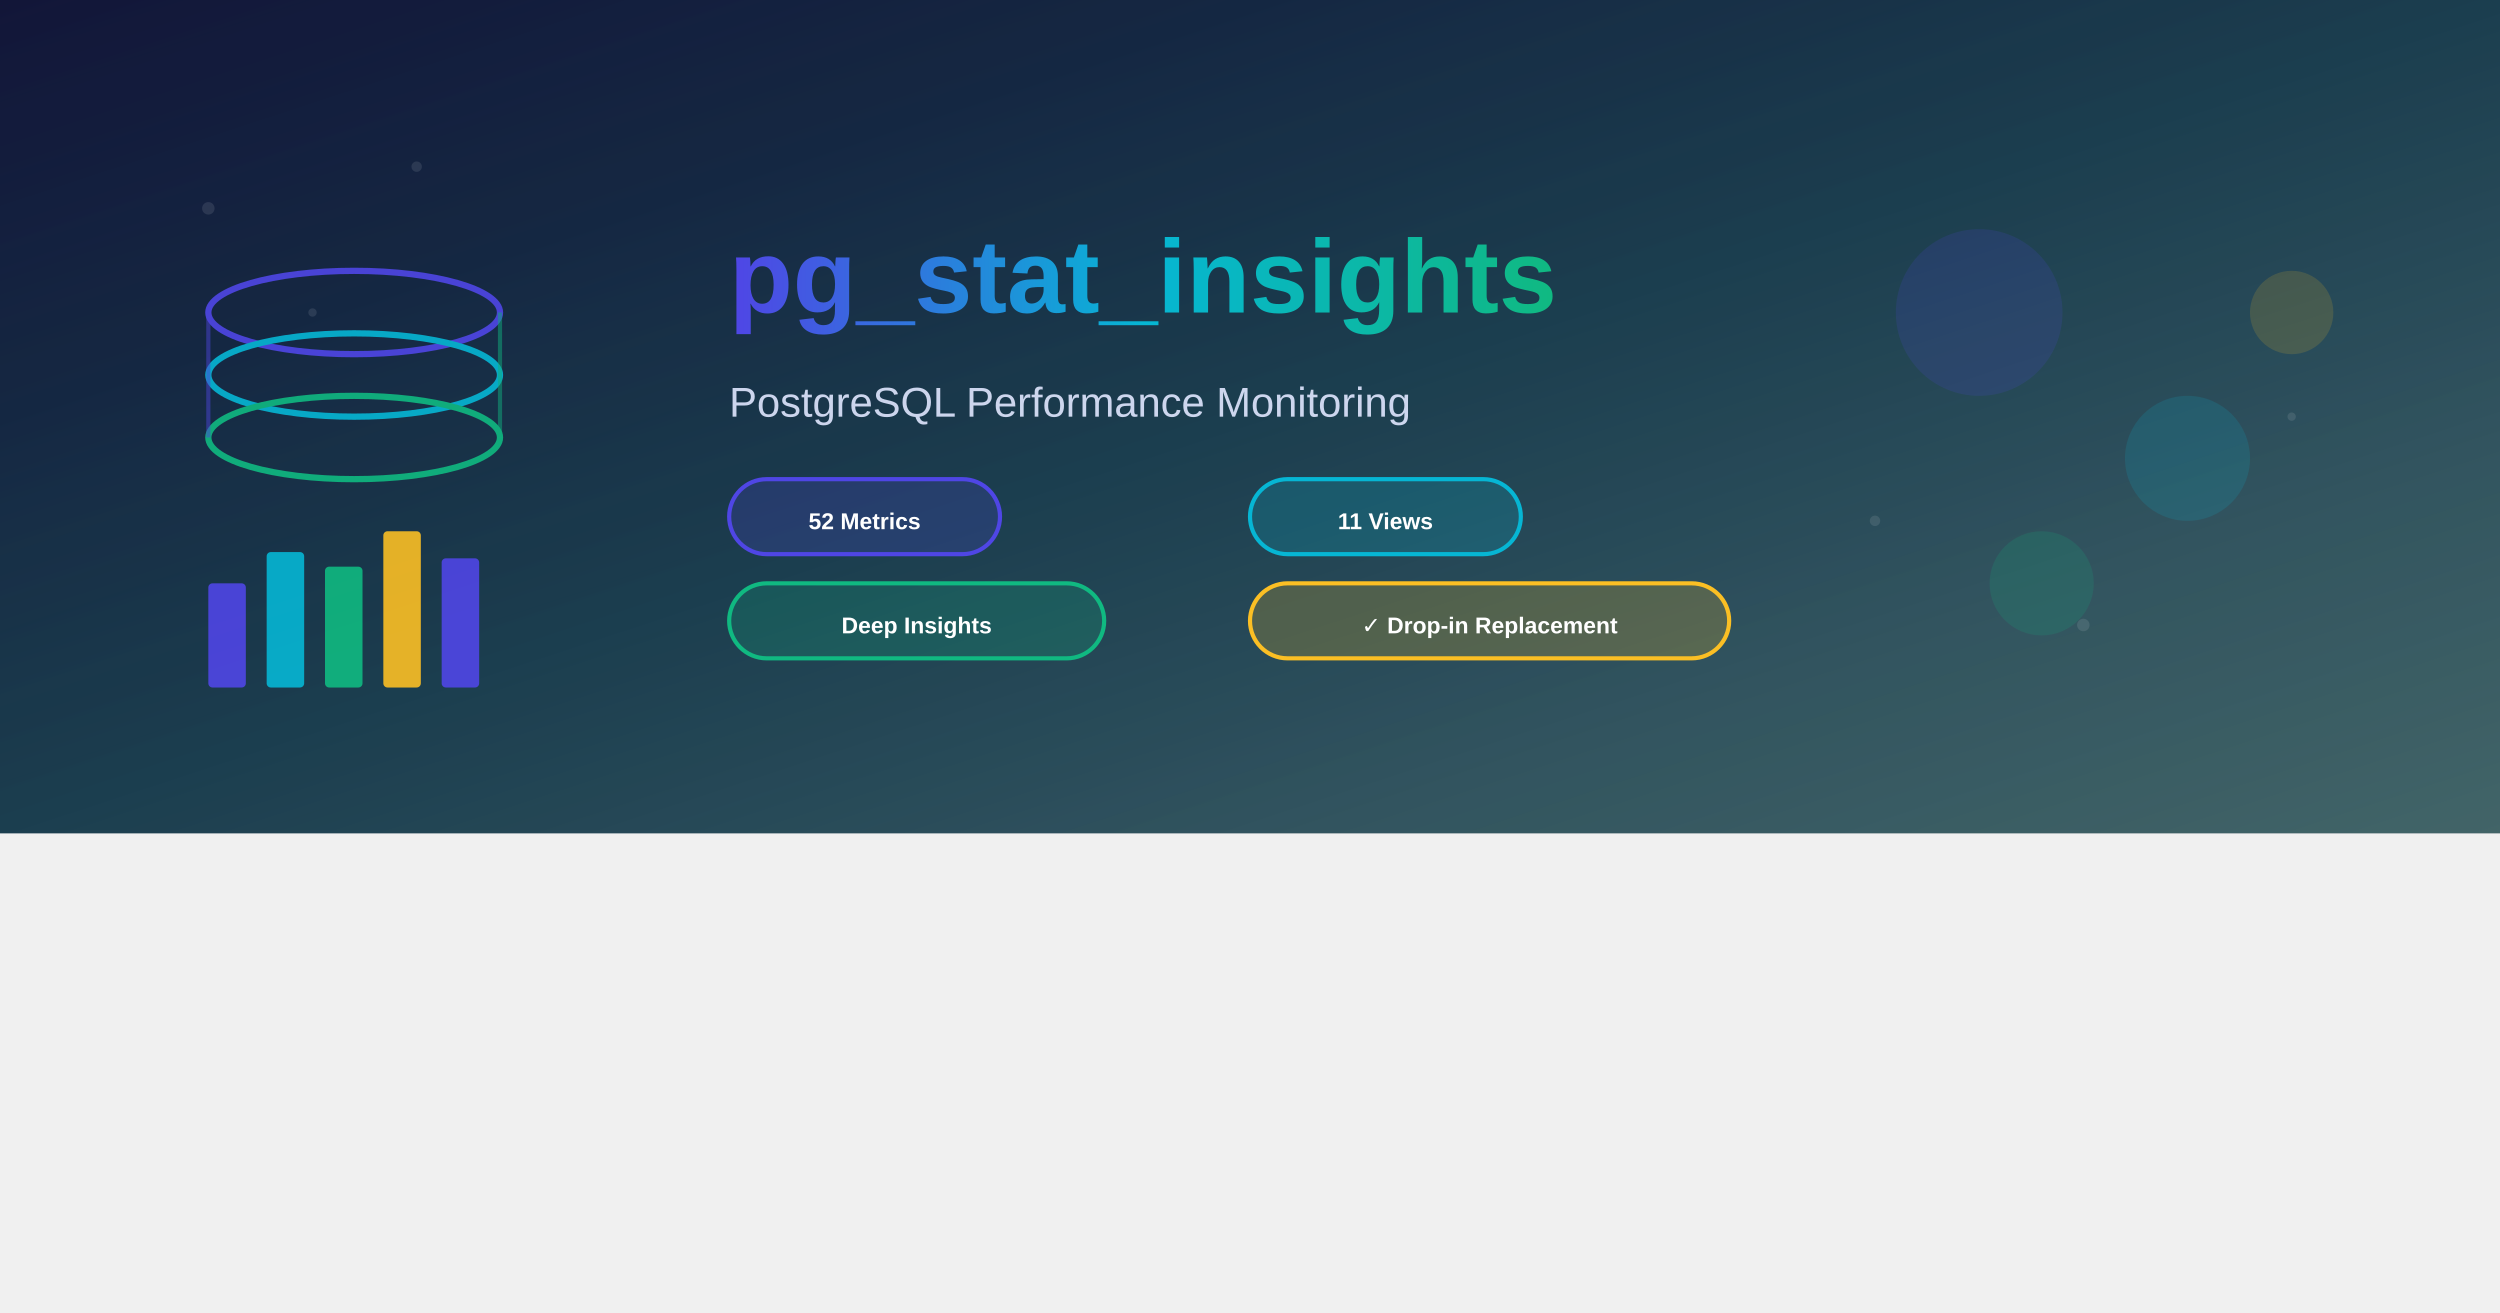
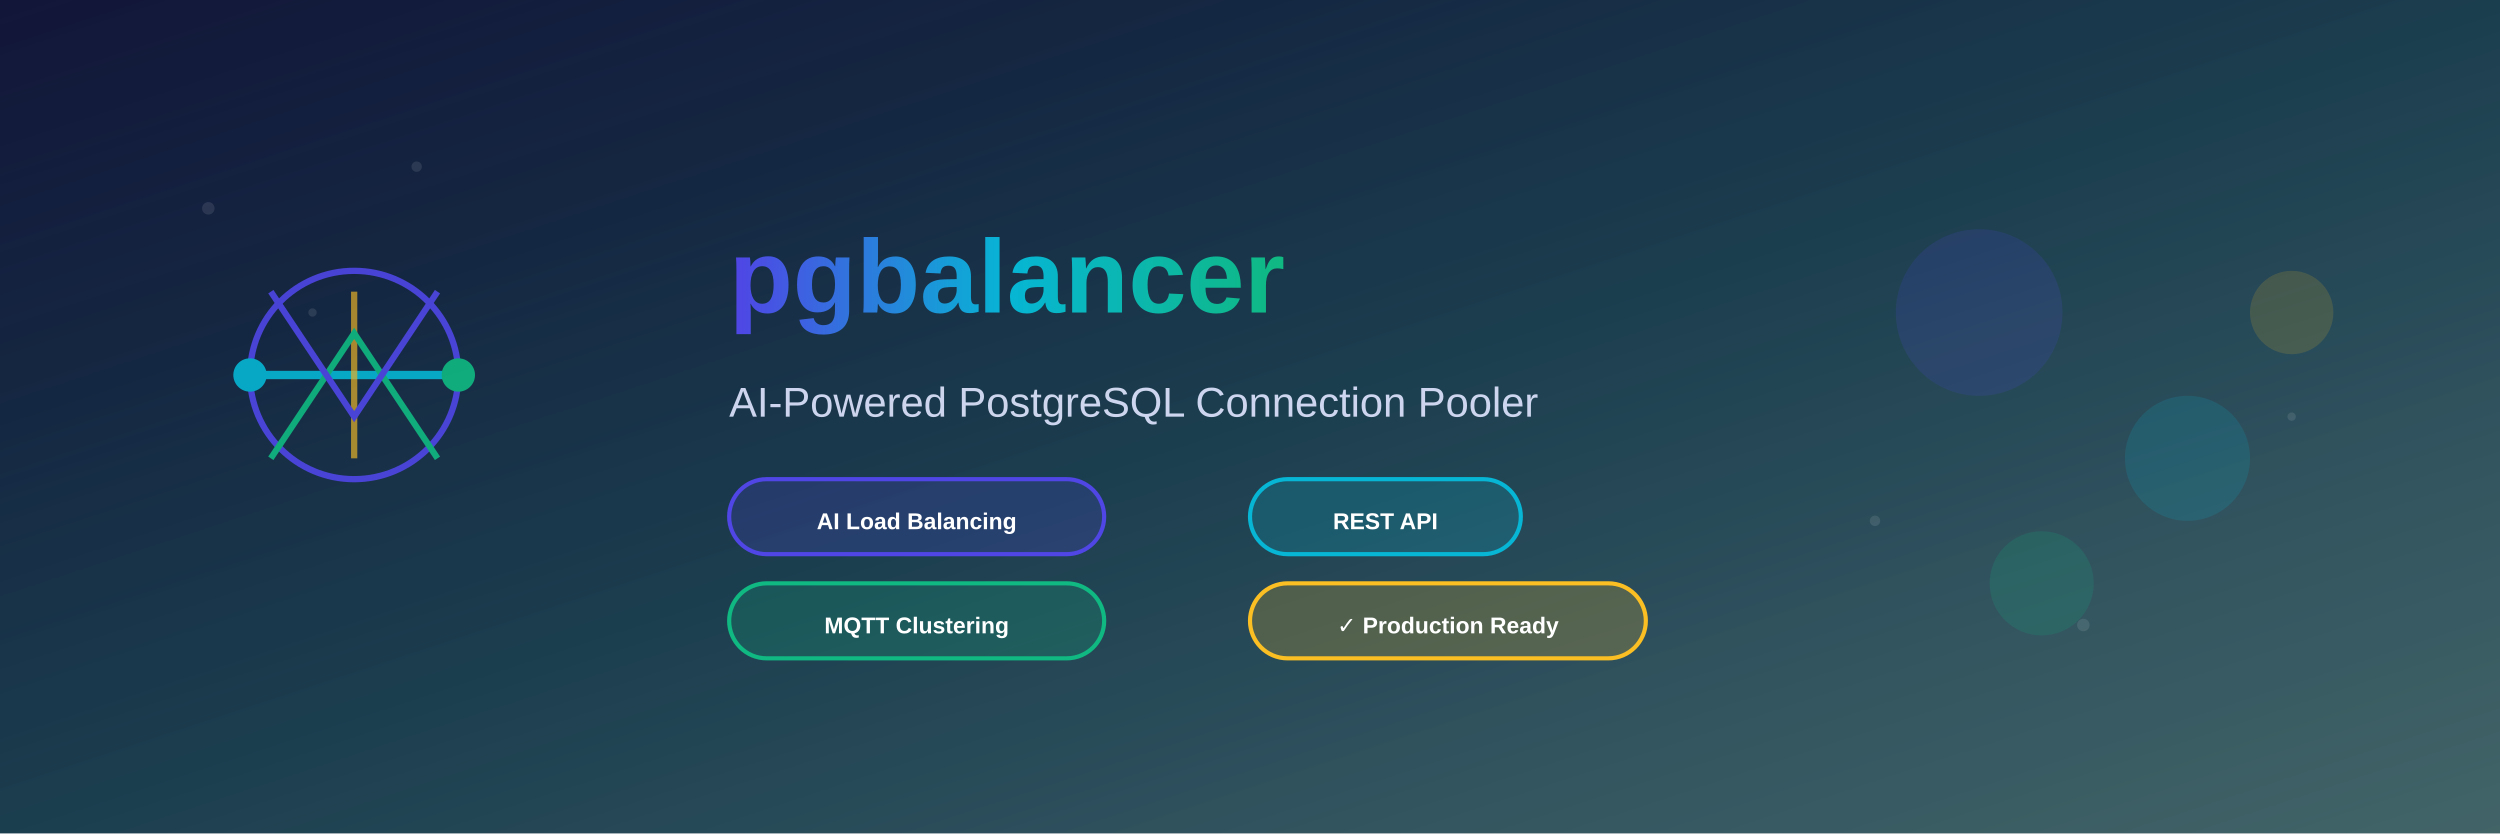
- <svg xmlns="http://www.w3.org/2000/svg" width="1200" height="630" viewBox="0 0 1200 630">
+ <svg xmlns="http://www.w3.org/2000/svg" width="1200" height="400" viewBox="0 0 1200 400">
  <defs>
    <linearGradient id="bgGradient" x1="0%" y1="0%" x2="100%" y2="100%">
      <stop offset="0%" style="stop-color:#070d1a;stop-opacity:1" />
      <stop offset="25%" style="stop-color:#111827;stop-opacity:1" />
      <stop offset="50%" style="stop-color:#1f2937;stop-opacity:1" />
      <stop offset="75%" style="stop-color:#374151;stop-opacity:1" />
      <stop offset="100%" style="stop-color:#4b5563;stop-opacity:1" />
    </linearGradient>
    <linearGradient id="overlayGradient" x1="0%" y1="0%" x2="100%" y2="100%">
      <stop offset="0%" style="stop-color:#4f46e5;stop-opacity:0.15" />
      <stop offset="50%" style="stop-color:#06b6d4;stop-opacity:0.15" />
      <stop offset="100%" style="stop-color:#10b981;stop-opacity:0.15" />
    </linearGradient>
    <linearGradient id="textGradient" x1="0%" y1="0%" x2="100%" y2="0%">
      <stop offset="0%" style="stop-color:#4f46e5;stop-opacity:1" />
      <stop offset="50%" style="stop-color:#06b6d4;stop-opacity:1" />
      <stop offset="100%" style="stop-color:#10b981;stop-opacity:1" />
    </linearGradient>
  </defs>
  <rect width="1200" height="400" fill="url(#bgGradient)" />
  <rect width="1200" height="400" fill="url(#overlayGradient)" />
  <g opacity="0.1">
    <circle cx="100" cy="100" r="3" fill="#fff" />
    <circle cx="150" cy="150" r="2" fill="#fff" />
    <circle cx="200" cy="80" r="2.5" fill="#fff" />
    <circle cx="1000" cy="300" r="3" fill="#fff" />
    <circle cx="1100" cy="200" r="2" fill="#fff" />
    <circle cx="900" cy="250" r="2.5" fill="#fff" />
  </g>
  <g transform="translate(80, 100)">
    <g opacity="0.9">
-       <ellipse cx="90" cy="50" rx="70" ry="20" fill="none" stroke="#4f46e5" stroke-width="3" />
-       <ellipse cx="90" cy="80" rx="70" ry="20" fill="none" stroke="#06b6d4" stroke-width="3" />
-       <ellipse cx="90" cy="110" rx="70" ry="20" fill="none" stroke="#10b981" stroke-width="3" />
-       <line x1="20" y1="50" x2="20" y2="110" stroke="#4f46e5" stroke-width="2" opacity="0.5" />
-       <line x1="160" y1="50" x2="160" y2="110" stroke="#10b981" stroke-width="2" opacity="0.5" />
-     </g>
-     <g transform="translate(0, 140)">
-       <rect x="20" y="40" width="18" height="50" fill="#4f46e5" rx="2" opacity="0.9" />
-       <rect x="48" y="25" width="18" height="65" fill="#06b6d4" rx="2" opacity="0.9" />
-       <rect x="76" y="32" width="18" height="58" fill="#10b981" rx="2" opacity="0.9" />
-       <rect x="104" y="15" width="18" height="75" fill="#fbbf24" rx="2" opacity="0.9" />
-       <rect x="132" y="28" width="18" height="62" fill="#4f46e5" rx="2" opacity="0.9" />
+       <circle cx="90" cy="80" r="50" fill="none" stroke="#4f46e5" stroke-width="3" />
+       <line x1="40" y1="80" x2="140" y2="80" stroke="#06b6d4" stroke-width="4" />
+       <circle cx="40" cy="80" r="8" fill="#06b6d4" />
+       <circle cx="140" cy="80" r="8" fill="#10b981" />
+       <line x1="90" y1="40" x2="90" y2="120" stroke="#fbbf24" stroke-width="3" opacity="0.7" />
+       <path d="M 50,120 L 90,60 L 130,120" fill="none" stroke="#10b981" stroke-width="3" />
+       <path d="M 50,40 L 90,100 L 130,40" fill="none" stroke="#4f46e5" stroke-width="3" />
    </g>
  </g>
  <text x="350" y="150" font-family="Arial, sans-serif" font-size="50" font-weight="bold" fill="url(#textGradient)">
-     pg_stat_insights
+     pgbalancer
  </text>
  <text x="350" y="200" font-family="Arial, sans-serif" font-size="20" fill="#e0e7ff" opacity="0.9">
-     PostgreSQL Performance Monitoring
+     AI-Powered PostgreSQL Connection Pooler
  </text>
  <g transform="translate(350, 230)">
-     <rect x="0" y="0" width="130" height="36" rx="18" fill="#4f46e5" opacity="0.2" />
-     <rect x="0" y="0" width="130" height="36" rx="18" fill="none" stroke="#4f46e5" stroke-width="2" />
-     <text x="65" y="24" font-family="Arial, sans-serif" font-size="11" font-weight="600" fill="#fff" text-anchor="middle">52 Metrics</text>
+     <rect x="0" y="0" width="180" height="36" rx="18" fill="#4f46e5" opacity="0.2" />
+     <rect x="0" y="0" width="180" height="36" rx="18" fill="none" stroke="#4f46e5" stroke-width="2" />
+     <text x="90" y="24" font-family="Arial, sans-serif" font-size="11" font-weight="600" fill="#fff" text-anchor="middle">AI Load Balancing</text>
  </g>
  <g transform="translate(600, 230)">
    <rect x="0" y="0" width="130" height="36" rx="18" fill="#06b6d4" opacity="0.2" />
    <rect x="0" y="0" width="130" height="36" rx="18" fill="none" stroke="#06b6d4" stroke-width="2" />
-     <text x="65" y="24" font-family="Arial, sans-serif" font-size="11" font-weight="600" fill="#fff" text-anchor="middle">11 Views</text>
+     <text x="65" y="24" font-family="Arial, sans-serif" font-size="11" font-weight="600" fill="#fff" text-anchor="middle">REST API</text>
  </g>
  <g transform="translate(350, 280)">
    <rect x="0" y="0" width="180" height="36" rx="18" fill="#10b981" opacity="0.2" />
    <rect x="0" y="0" width="180" height="36" rx="18" fill="none" stroke="#10b981" stroke-width="2" />
-     <text x="90" y="24" font-family="Arial, sans-serif" font-size="11" font-weight="600" fill="#fff" text-anchor="middle">Deep Insights</text>
+     <text x="90" y="24" font-family="Arial, sans-serif" font-size="11" font-weight="600" fill="#fff" text-anchor="middle">MQTT Clustering</text>
  </g>
  <g transform="translate(600, 280)">
-     <rect x="0" y="0" width="230" height="36" rx="18" fill="#fbbf24" opacity="0.2" />
-     <rect x="0" y="0" width="230" height="36" rx="18" fill="none" stroke="#fbbf24" stroke-width="2" />
-     <text x="115" y="24" font-family="Arial, sans-serif" font-size="11" font-weight="600" fill="#fff" text-anchor="middle">✓ Drop-in Replacement</text>
+     <rect x="0" y="0" width="190" height="36" rx="18" fill="#fbbf24" opacity="0.2" />
+     <rect x="0" y="0" width="190" height="36" rx="18" fill="none" stroke="#fbbf24" stroke-width="2" />
+     <text x="95" y="24" font-family="Arial, sans-serif" font-size="11" font-weight="600" fill="#fff" text-anchor="middle">✓ Production Ready</text>
  </g>
  <circle cx="950" cy="150" r="40" fill="#4f46e5" opacity="0.15" />
  <circle cx="1050" cy="220" r="30" fill="#06b6d4" opacity="0.15" />
  <circle cx="980" cy="280" r="25" fill="#10b981" opacity="0.15" />
  <circle cx="1100" cy="150" r="20" fill="#fbbf24" opacity="0.15" />
</svg>
